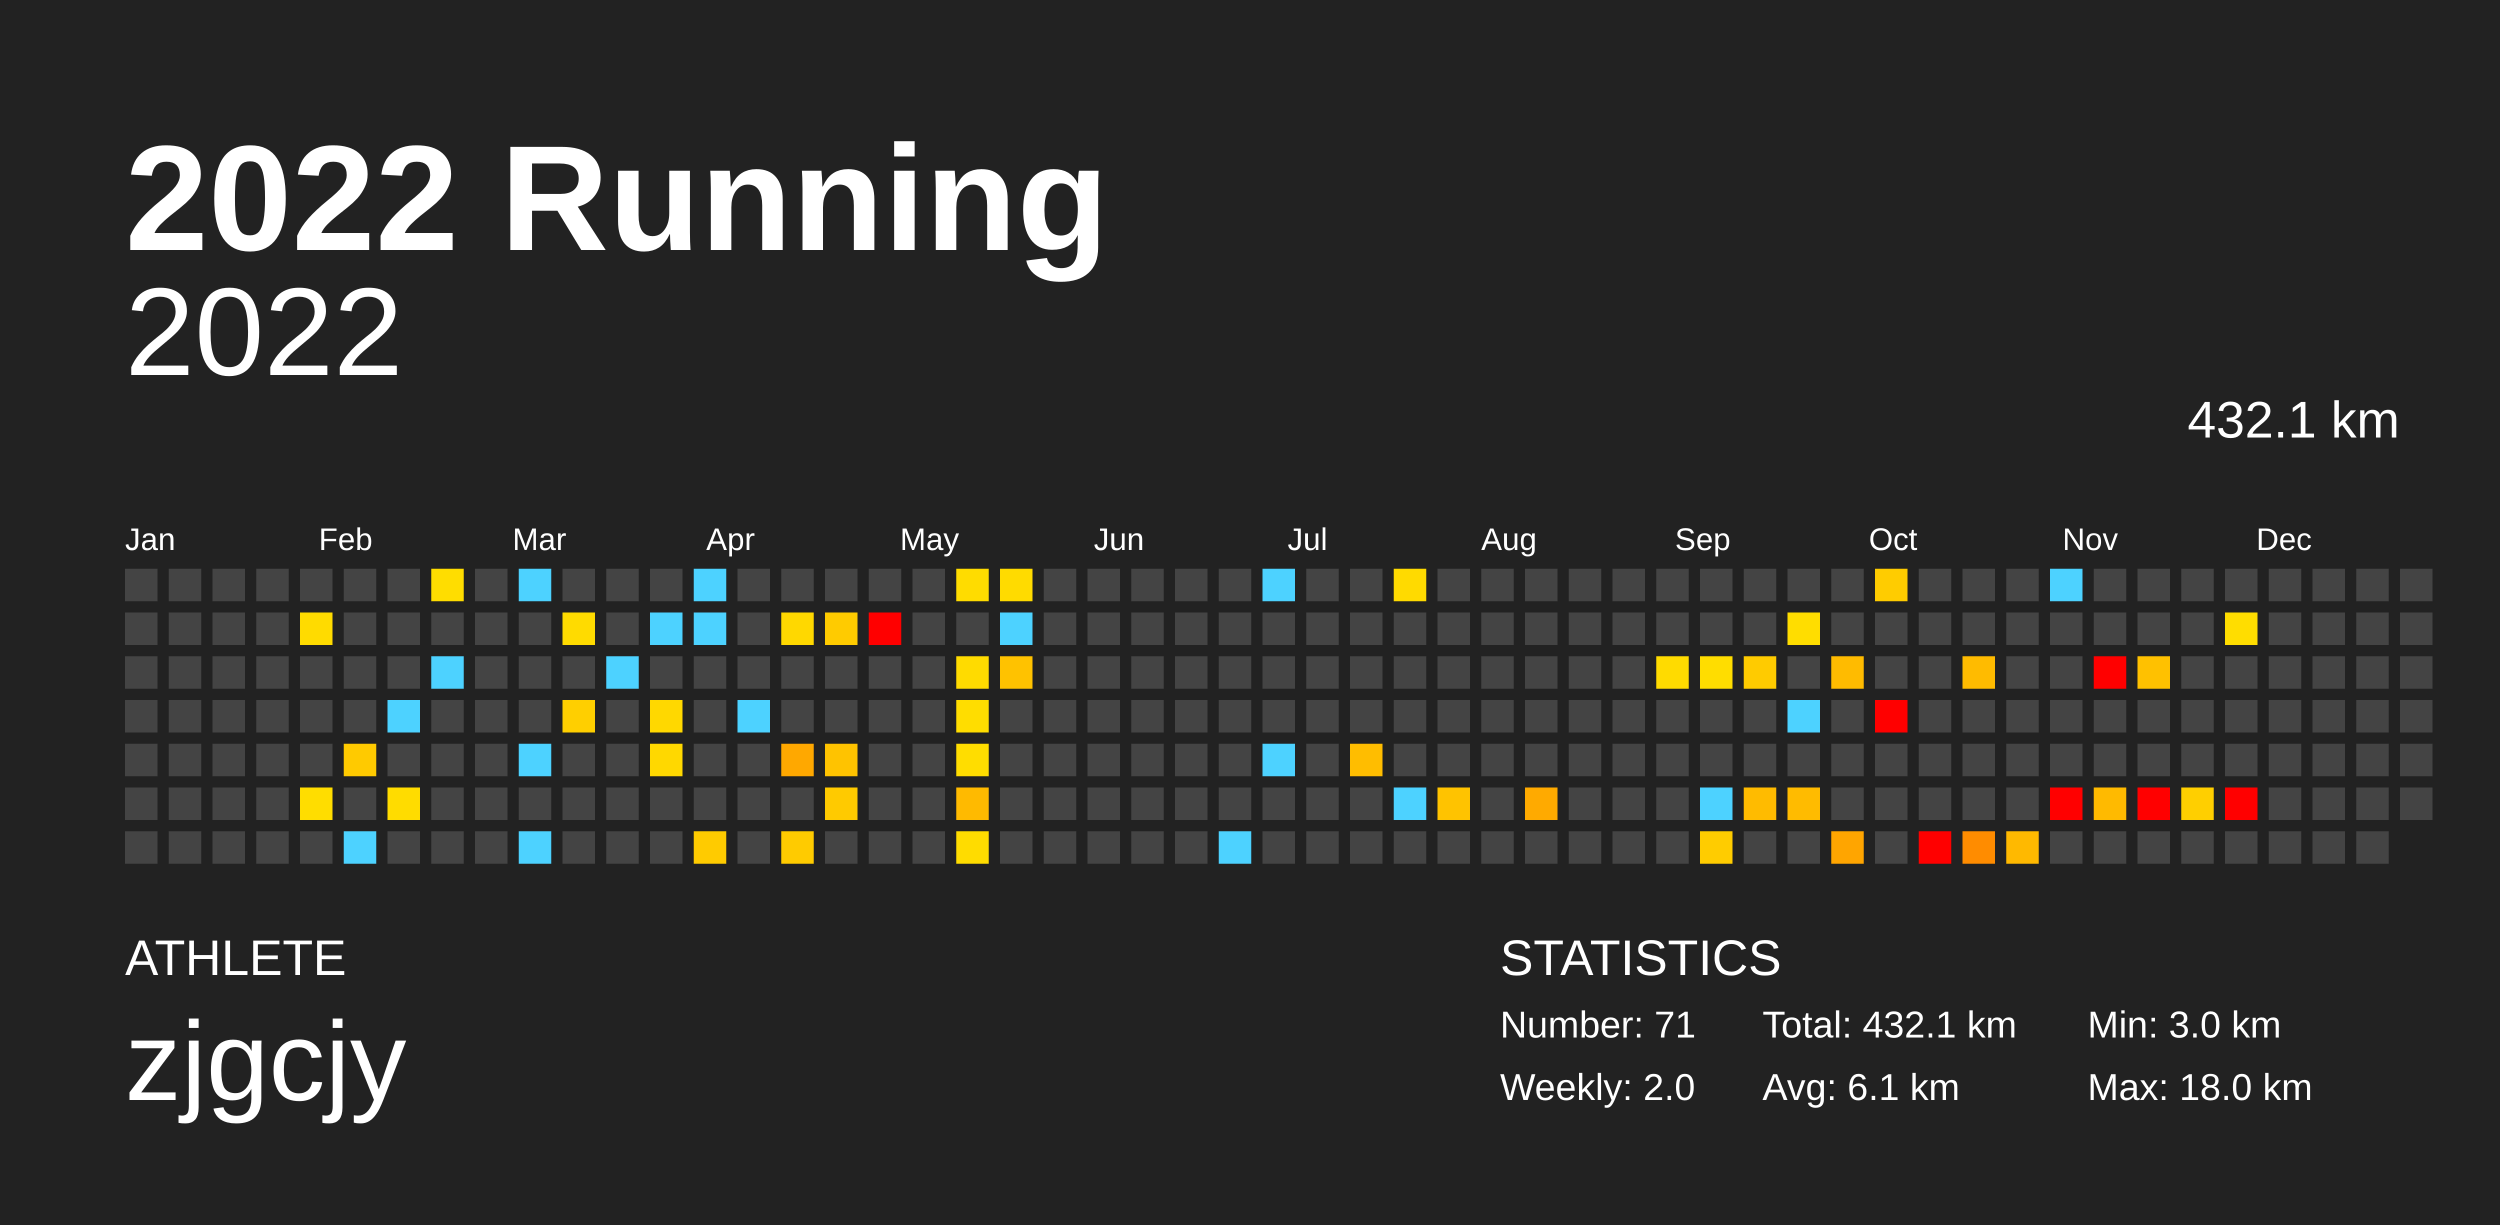
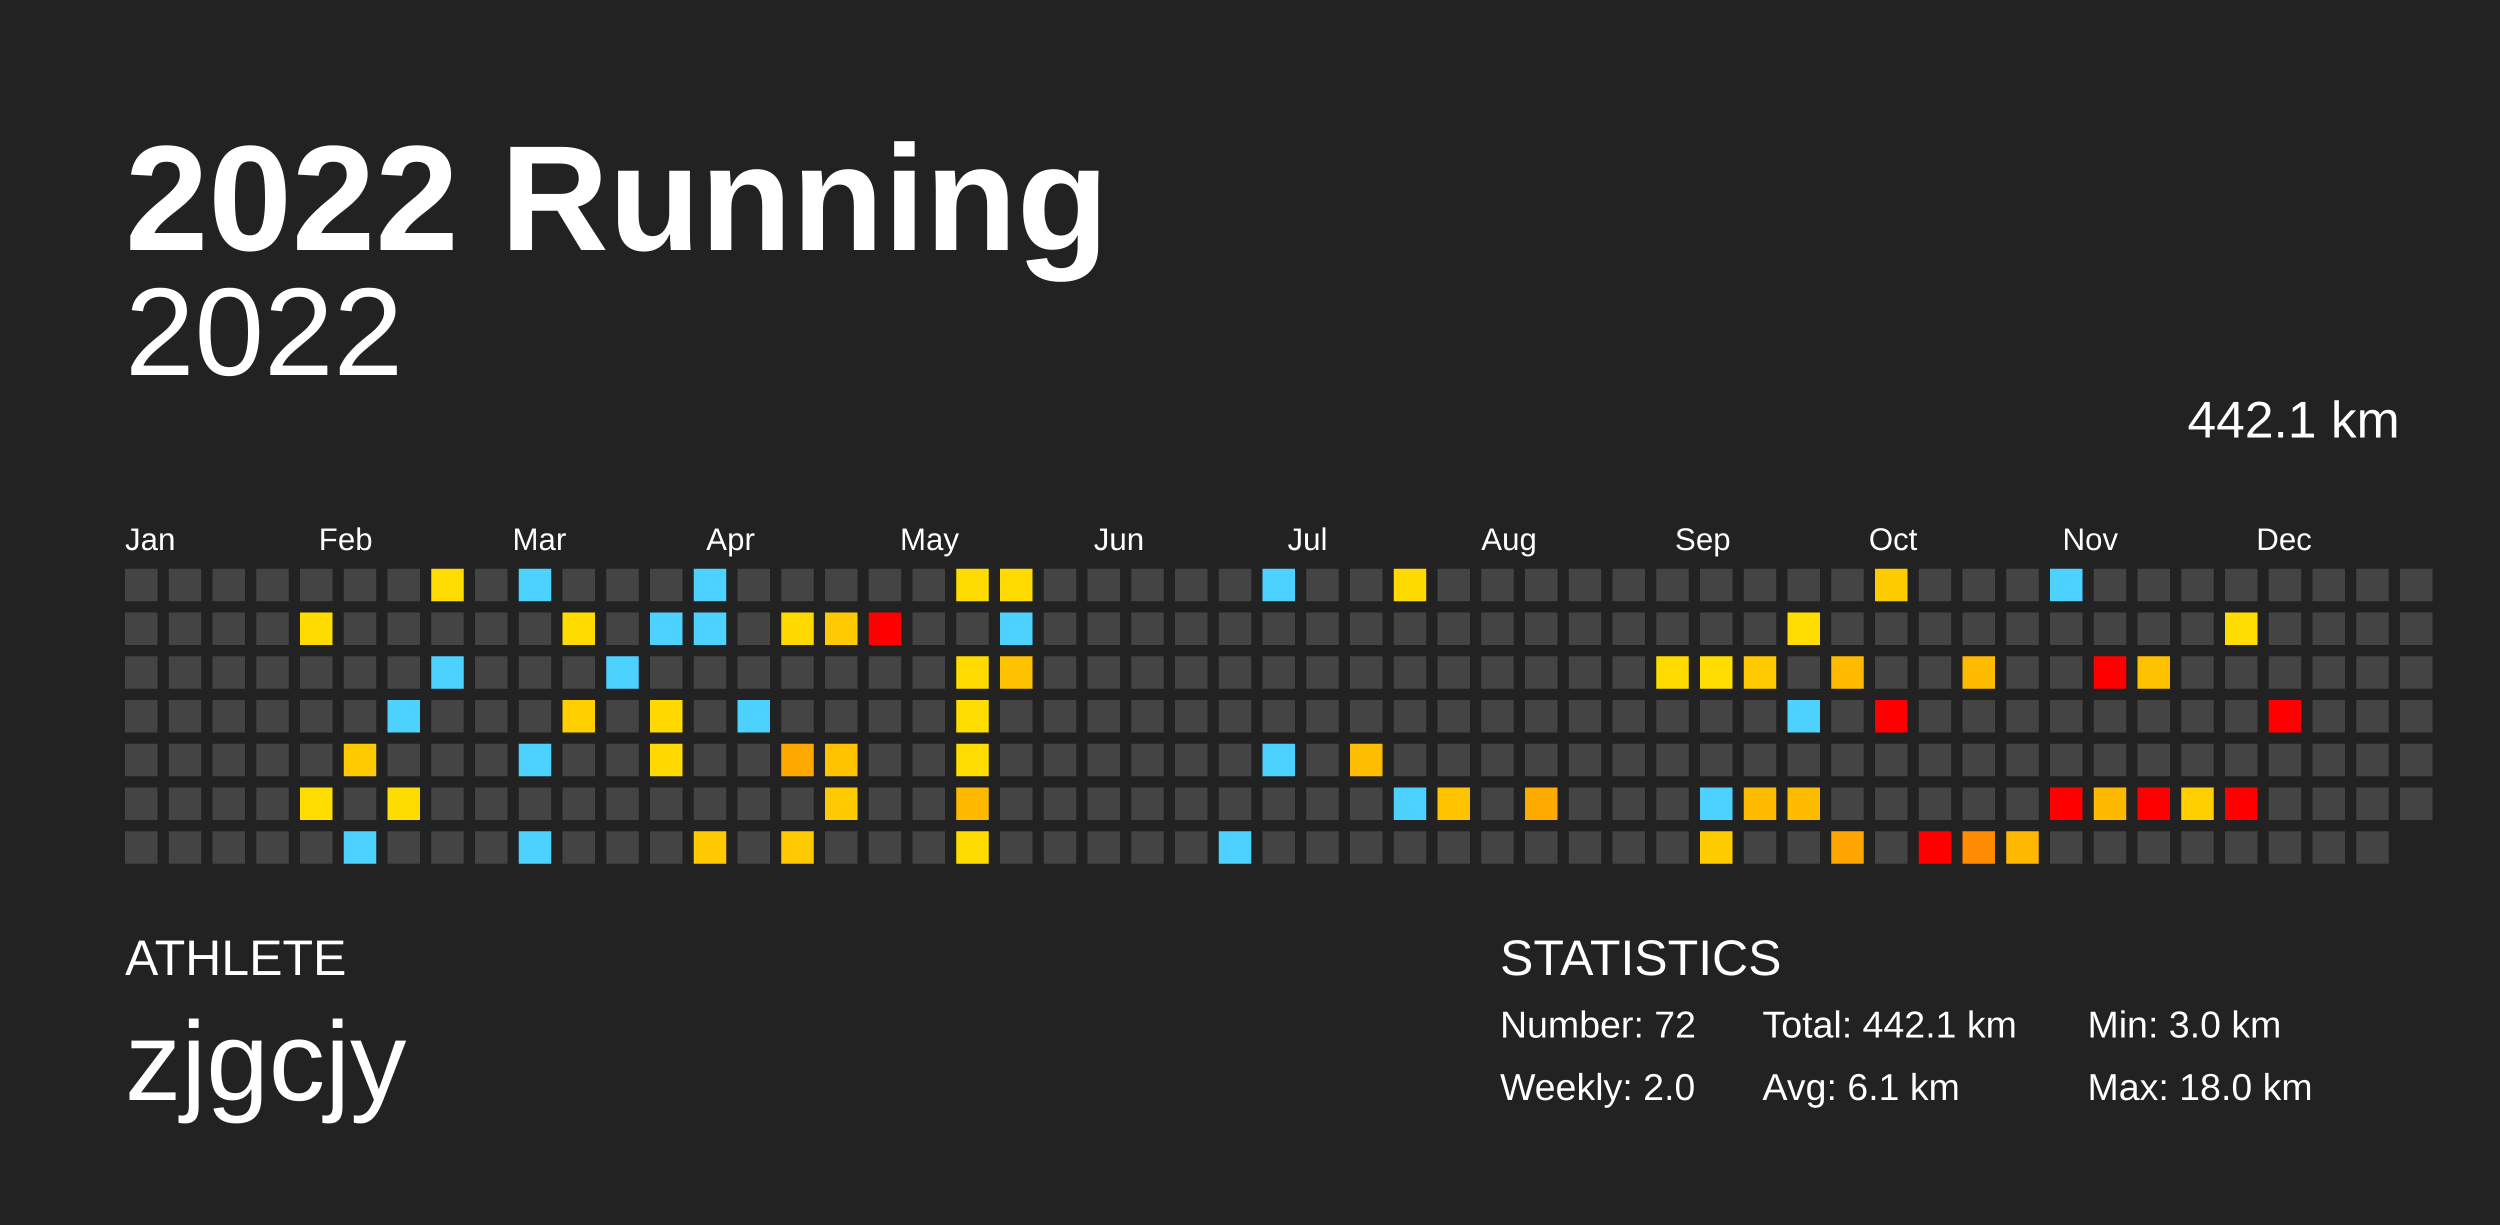
<svg xmlns="http://www.w3.org/2000/svg" baseProfile="full" height="98mm" version="1.1" viewBox="0,0,200,98" width="200mm">
  <defs />
  <rect fill="#222222" height="98" width="200" x="0" y="0" />
  <text fill="#FFFFFF" style="font-size:12px; font-family:Arial; font-weight:bold;" x="10" y="20">2022 Running</text>
  <text fill="#FFFFFF" style="font-size:4px; font-family:Arial" x="10" y="78">ATHLETE</text>
  <text fill="#FFFFFF" style="font-size:9px; font-family:Arial" x="10" y="88">zjgcjy</text>
  <text fill="#FFFFFF" style="font-size:4px; font-family:Arial" x="120" y="78">STATISTICS</text>
-   <text fill="#FFFFFF" style="font-size:3px; font-family:Arial" x="120" y="83">Number: 71</text>
+   <text fill="#FFFFFF" style="font-size:3px; font-family:Arial" x="120" y="83">Number: 72</text>
  <text fill="#FFFFFF" style="font-size:3px; font-family:Arial" x="120" y="88">Weekly: 2.0</text>
-   <text fill="#FFFFFF" style="font-size:3px; font-family:Arial" x="141" y="83">Total: 432.1 km</text>
+   <text fill="#FFFFFF" style="font-size:3px; font-family:Arial" x="141" y="83">Total: 442.1 km</text>
  <text fill="#FFFFFF" style="font-size:3px; font-family:Arial" x="141" y="88">Avg: 6.1 km</text>
  <text fill="#FFFFFF" style="font-size:3px; font-family:Arial" x="167" y="83">Min: 3.0 km</text>
  <text fill="#FFFFFF" style="font-size:3px; font-family:Arial" x="167" y="88">Max: 18.0 km</text>
  <text alignment-baseline="hanging" fill="#FFFFFF" style="font-size:10.0px; font-family:Arial;" x="10" y="30">2022</text>
-   <text alignment-baseline="hanging" fill="#FFFFFF" style="font-size:4.125px; font-family:Arial;" x="175" y="35">432.1 km</text>
+   <text alignment-baseline="hanging" fill="#FFFFFF" style="font-size:4.125px; font-family:Arial;" x="175" y="35">442.1 km</text>
  <text fill="#FFFFFF" style="font-size:2.5px; font-family:Arial" x="10.0" y="44">Jan</text>
  <text fill="#FFFFFF" style="font-size:2.5px; font-family:Arial" x="25.5" y="44">Feb</text>
  <text fill="#FFFFFF" style="font-size:2.5px; font-family:Arial" x="41.0" y="44">Mar</text>
  <text fill="#FFFFFF" style="font-size:2.5px; font-family:Arial" x="56.5" y="44">Apr</text>
  <text fill="#FFFFFF" style="font-size:2.5px; font-family:Arial" x="72.0" y="44">May</text>
  <text fill="#FFFFFF" style="font-size:2.5px; font-family:Arial" x="87.5" y="44">Jun</text>
  <text fill="#FFFFFF" style="font-size:2.5px; font-family:Arial" x="103.0" y="44">Jul</text>
  <text fill="#FFFFFF" style="font-size:2.5px; font-family:Arial" x="118.5" y="44">Aug</text>
  <text fill="#FFFFFF" style="font-size:2.5px; font-family:Arial" x="134.0" y="44">Sep</text>
  <text fill="#FFFFFF" style="font-size:2.5px; font-family:Arial" x="149.5" y="44">Oct</text>
  <text fill="#FFFFFF" style="font-size:2.5px; font-family:Arial" x="165.0" y="44">Nov</text>
  <text fill="#FFFFFF" style="font-size:2.5px; font-family:Arial" x="180.5" y="44">Dec</text>
  <rect fill="#444444" height="2.6" width="2.6" x="10.0" y="45.5" />
  <rect fill="#444444" height="2.6" width="2.6" x="10.0" y="49.0" />
  <rect fill="#444444" height="2.6" width="2.6" x="10.0" y="52.5" />
  <rect fill="#444444" height="2.6" width="2.6" x="10.0" y="56.0" />
  <rect fill="#444444" height="2.6" width="2.6" x="10.0" y="59.5" />
  <rect fill="#444444" height="2.6" width="2.6" x="10.0" y="63.0" />
  <rect fill="#444444" height="2.6" width="2.6" x="10.0" y="66.5" />
  <rect fill="#444444" height="2.6" width="2.6" x="13.5" y="45.5" />
  <rect fill="#444444" height="2.6" width="2.6" x="13.5" y="49.0" />
  <rect fill="#444444" height="2.6" width="2.6" x="13.5" y="52.5" />
  <rect fill="#444444" height="2.6" width="2.6" x="13.5" y="56.0" />
  <rect fill="#444444" height="2.6" width="2.6" x="13.5" y="59.5" />
  <rect fill="#444444" height="2.6" width="2.6" x="13.5" y="63.0" />
  <rect fill="#444444" height="2.6" width="2.6" x="13.5" y="66.5" />
  <rect fill="#444444" height="2.6" width="2.6" x="17.0" y="45.5" />
  <rect fill="#444444" height="2.6" width="2.6" x="17.0" y="49.0" />
  <rect fill="#444444" height="2.6" width="2.6" x="17.0" y="52.5" />
  <rect fill="#444444" height="2.6" width="2.6" x="17.0" y="56.0" />
  <rect fill="#444444" height="2.6" width="2.6" x="17.0" y="59.5" />
  <rect fill="#444444" height="2.6" width="2.6" x="17.0" y="63.0" />
  <rect fill="#444444" height="2.6" width="2.6" x="17.0" y="66.5" />
  <rect fill="#444444" height="2.6" width="2.6" x="20.5" y="45.5" />
  <rect fill="#444444" height="2.6" width="2.6" x="20.5" y="49.0" />
  <rect fill="#444444" height="2.6" width="2.6" x="20.5" y="52.5" />
  <rect fill="#444444" height="2.6" width="2.6" x="20.5" y="56.0" />
  <rect fill="#444444" height="2.6" width="2.6" x="20.5" y="59.5" />
  <rect fill="#444444" height="2.6" width="2.6" x="20.5" y="63.0" />
  <rect fill="#444444" height="2.6" width="2.6" x="20.5" y="66.5" />
  <rect fill="#444444" height="2.6" width="2.6" x="24.0" y="45.5" />
  <rect fill="#ffdb00" height="2.6" width="2.6" x="24.0" y="49.0" />
  <rect fill="#444444" height="2.6" width="2.6" x="24.0" y="52.5" />
  <rect fill="#444444" height="2.6" width="2.6" x="24.0" y="56.0" />
  <rect fill="#444444" height="2.6" width="2.6" x="24.0" y="59.5" />
  <rect fill="#ffdd00" height="2.6" width="2.6" x="24.0" y="63.0" />
  <rect fill="#444444" height="2.6" width="2.6" x="24.0" y="66.5" />
  <rect fill="#444444" height="2.6" width="2.6" x="27.5" y="45.5" />
  <rect fill="#444444" height="2.6" width="2.6" x="27.5" y="49.0" />
  <rect fill="#444444" height="2.6" width="2.6" x="27.5" y="52.5" />
  <rect fill="#444444" height="2.6" width="2.6" x="27.5" y="56.0" />
  <rect fill="#ffca00" height="2.6" width="2.6" x="27.5" y="59.5" />
  <rect fill="#444444" height="2.6" width="2.6" x="27.5" y="63.0" />
  <rect fill="#4dd2ff" height="2.6" width="2.6" x="27.5" y="66.5" />
  <rect fill="#444444" height="2.6" width="2.6" x="31.0" y="45.5" />
  <rect fill="#444444" height="2.6" width="2.6" x="31.0" y="49.0" />
  <rect fill="#444444" height="2.6" width="2.6" x="31.0" y="52.5" />
  <rect fill="#4dd2ff" height="2.6" width="2.6" x="31.0" y="56.0" />
  <rect fill="#444444" height="2.6" width="2.6" x="31.0" y="59.5" />
  <rect fill="#ffdc00" height="2.6" width="2.6" x="31.0" y="63.0" />
  <rect fill="#444444" height="2.6" width="2.6" x="31.0" y="66.5" />
  <rect fill="#ffdd00" height="2.6" width="2.6" x="34.5" y="45.5" />
  <rect fill="#444444" height="2.6" width="2.6" x="34.5" y="49.0" />
  <rect fill="#4dd2ff" height="2.6" width="2.6" x="34.5" y="52.5" />
  <rect fill="#444444" height="2.6" width="2.6" x="34.5" y="56.0" />
  <rect fill="#444444" height="2.6" width="2.6" x="34.5" y="59.5" />
  <rect fill="#444444" height="2.6" width="2.6" x="34.5" y="63.0" />
  <rect fill="#444444" height="2.6" width="2.6" x="34.5" y="66.5" />
  <rect fill="#444444" height="2.6" width="2.6" x="38.0" y="45.5" />
  <rect fill="#444444" height="2.6" width="2.6" x="38.0" y="49.0" />
  <rect fill="#444444" height="2.6" width="2.6" x="38.0" y="52.5" />
  <rect fill="#444444" height="2.6" width="2.6" x="38.0" y="56.0" />
  <rect fill="#444444" height="2.6" width="2.6" x="38.0" y="59.5" />
  <rect fill="#444444" height="2.6" width="2.6" x="38.0" y="63.0" />
  <rect fill="#444444" height="2.6" width="2.6" x="38.0" y="66.5" />
  <rect fill="#4dd2ff" height="2.6" width="2.6" x="41.5" y="45.5" />
  <rect fill="#444444" height="2.6" width="2.6" x="41.5" y="49.0" />
  <rect fill="#444444" height="2.6" width="2.6" x="41.5" y="52.5" />
  <rect fill="#444444" height="2.6" width="2.6" x="41.5" y="56.0" />
  <rect fill="#4dd2ff" height="2.6" width="2.6" x="41.5" y="59.5" />
  <rect fill="#444444" height="2.6" width="2.6" x="41.5" y="63.0" />
  <rect fill="#4dd2ff" height="2.6" width="2.6" x="41.5" y="66.5" />
  <rect fill="#444444" height="2.6" width="2.6" x="45.0" y="45.5" />
  <rect fill="#ffdb00" height="2.6" width="2.6" x="45.0" y="49.0" />
  <rect fill="#444444" height="2.6" width="2.6" x="45.0" y="52.5" />
  <rect fill="#ffcf00" height="2.6" width="2.6" x="45.0" y="56.0" />
  <rect fill="#444444" height="2.6" width="2.6" x="45.0" y="59.5" />
  <rect fill="#444444" height="2.6" width="2.6" x="45.0" y="63.0" />
  <rect fill="#444444" height="2.6" width="2.6" x="45.0" y="66.5" />
  <rect fill="#444444" height="2.6" width="2.6" x="48.5" y="45.5" />
  <rect fill="#444444" height="2.6" width="2.6" x="48.5" y="49.0" />
  <rect fill="#4dd2ff" height="2.6" width="2.6" x="48.5" y="52.5" />
  <rect fill="#444444" height="2.6" width="2.6" x="48.5" y="56.0" />
  <rect fill="#444444" height="2.6" width="2.6" x="48.5" y="59.5" />
  <rect fill="#444444" height="2.6" width="2.6" x="48.5" y="63.0" />
  <rect fill="#444444" height="2.6" width="2.6" x="48.5" y="66.5" />
  <rect fill="#444444" height="2.6" width="2.6" x="52.0" y="45.5" />
  <rect fill="#4dd2ff" height="2.6" width="2.6" x="52.0" y="49.0" />
  <rect fill="#444444" height="2.6" width="2.6" x="52.0" y="52.5" />
  <rect fill="#ffd800" height="2.6" width="2.6" x="52.0" y="56.0" />
  <rect fill="#ffd800" height="2.6" width="2.6" x="52.0" y="59.5" />
  <rect fill="#444444" height="2.6" width="2.6" x="52.0" y="63.0" />
  <rect fill="#444444" height="2.6" width="2.6" x="52.0" y="66.5" />
  <rect fill="#4dd2ff" height="2.6" width="2.6" x="55.5" y="45.5" />
  <rect fill="#4dd2ff" height="2.6" width="2.6" x="55.5" y="49.0" />
  <rect fill="#444444" height="2.6" width="2.6" x="55.5" y="52.5" />
  <rect fill="#444444" height="2.6" width="2.6" x="55.5" y="56.0" />
  <rect fill="#444444" height="2.6" width="2.6" x="55.5" y="59.5" />
  <rect fill="#444444" height="2.6" width="2.6" x="55.5" y="63.0" />
  <rect fill="#ffcb00" height="2.6" width="2.6" x="55.5" y="66.5" />
  <rect fill="#444444" height="2.6" width="2.6" x="59.0" y="45.5" />
  <rect fill="#444444" height="2.6" width="2.6" x="59.0" y="49.0" />
  <rect fill="#444444" height="2.6" width="2.6" x="59.0" y="52.5" />
  <rect fill="#4dd2ff" height="2.6" width="2.6" x="59.0" y="56.0" />
  <rect fill="#444444" height="2.6" width="2.6" x="59.0" y="59.5" />
  <rect fill="#444444" height="2.6" width="2.6" x="59.0" y="63.0" />
  <rect fill="#444444" height="2.6" width="2.6" x="59.0" y="66.5" />
  <rect fill="#444444" height="2.6" width="2.6" x="62.5" y="45.5" />
  <rect fill="#ffd800" height="2.6" width="2.6" x="62.5" y="49.0" />
  <rect fill="#444444" height="2.6" width="2.6" x="62.5" y="52.5" />
  <rect fill="#444444" height="2.6" width="2.6" x="62.5" y="56.0" />
  <rect fill="#ffa800" height="2.6" width="2.6" x="62.5" y="59.5" />
  <rect fill="#444444" height="2.6" width="2.6" x="62.5" y="63.0" />
  <rect fill="#ffcb00" height="2.6" width="2.6" x="62.5" y="66.5" />
  <rect fill="#444444" height="2.6" width="2.6" x="66.0" y="45.5" />
  <rect fill="#ffcb00" height="2.6" width="2.6" x="66.0" y="49.0" />
  <rect fill="#444444" height="2.6" width="2.6" x="66.0" y="52.5" />
  <rect fill="#444444" height="2.6" width="2.6" x="66.0" y="56.0" />
  <rect fill="#ffc300" height="2.6" width="2.6" x="66.0" y="59.5" />
  <rect fill="#ffca00" height="2.6" width="2.6" x="66.0" y="63.0" />
  <rect fill="#444444" height="2.6" width="2.6" x="66.0" y="66.5" />
  <rect fill="#444444" height="2.6" width="2.6" x="69.5" y="45.5" />
  <rect fill="red" height="2.6" width="2.6" x="69.5" y="49.0" />
  <rect fill="#444444" height="2.6" width="2.6" x="69.5" y="52.5" />
  <rect fill="#444444" height="2.6" width="2.6" x="69.5" y="56.0" />
  <rect fill="#444444" height="2.6" width="2.6" x="69.5" y="59.5" />
  <rect fill="#444444" height="2.6" width="2.6" x="69.5" y="63.0" />
  <rect fill="#444444" height="2.6" width="2.6" x="69.5" y="66.5" />
  <rect fill="#444444" height="2.6" width="2.6" x="73.0" y="45.5" />
  <rect fill="#444444" height="2.6" width="2.6" x="73.0" y="49.0" />
  <rect fill="#444444" height="2.6" width="2.6" x="73.0" y="52.5" />
  <rect fill="#444444" height="2.6" width="2.6" x="73.0" y="56.0" />
  <rect fill="#444444" height="2.6" width="2.6" x="73.0" y="59.5" />
  <rect fill="#444444" height="2.6" width="2.6" x="73.0" y="63.0" />
  <rect fill="#444444" height="2.6" width="2.6" x="73.0" y="66.5" />
  <rect fill="#ffdc00" height="2.6" width="2.6" x="76.5" y="45.5" />
  <rect fill="#444444" height="2.6" width="2.6" x="76.5" y="49.0" />
  <rect fill="#ffdb00" height="2.6" width="2.6" x="76.5" y="52.5" />
  <rect fill="#ffdd00" height="2.6" width="2.6" x="76.5" y="56.0" />
  <rect fill="#ffdd00" height="2.6" width="2.6" x="76.5" y="59.5" />
  <rect fill="#ffba00" height="2.6" width="2.6" x="76.5" y="63.0" />
  <rect fill="#ffdc00" height="2.6" width="2.6" x="76.5" y="66.5" />
  <rect fill="#ffdb00" height="2.6" width="2.6" x="80.0" y="45.5" />
  <rect fill="#4dd2ff" height="2.6" width="2.6" x="80.0" y="49.0" />
  <rect fill="#ffc200" height="2.6" width="2.6" x="80.0" y="52.5" />
  <rect fill="#444444" height="2.6" width="2.6" x="80.0" y="56.0" />
  <rect fill="#444444" height="2.6" width="2.6" x="80.0" y="59.5" />
  <rect fill="#444444" height="2.6" width="2.6" x="80.0" y="63.0" />
  <rect fill="#444444" height="2.6" width="2.6" x="80.0" y="66.5" />
  <rect fill="#444444" height="2.6" width="2.6" x="83.5" y="45.5" />
  <rect fill="#444444" height="2.6" width="2.6" x="83.5" y="49.0" />
  <rect fill="#444444" height="2.6" width="2.6" x="83.5" y="52.5" />
  <rect fill="#444444" height="2.6" width="2.6" x="83.5" y="56.0" />
  <rect fill="#444444" height="2.6" width="2.6" x="83.5" y="59.5" />
  <rect fill="#444444" height="2.6" width="2.6" x="83.5" y="63.0" />
  <rect fill="#444444" height="2.6" width="2.6" x="83.5" y="66.5" />
  <rect fill="#444444" height="2.6" width="2.6" x="87.0" y="45.5" />
  <rect fill="#444444" height="2.6" width="2.6" x="87.0" y="49.0" />
  <rect fill="#444444" height="2.6" width="2.6" x="87.0" y="52.5" />
  <rect fill="#444444" height="2.6" width="2.6" x="87.0" y="56.0" />
  <rect fill="#444444" height="2.6" width="2.6" x="87.0" y="59.5" />
  <rect fill="#444444" height="2.6" width="2.6" x="87.0" y="63.0" />
  <rect fill="#444444" height="2.6" width="2.6" x="87.0" y="66.5" />
  <rect fill="#444444" height="2.6" width="2.6" x="90.5" y="45.5" />
  <rect fill="#444444" height="2.6" width="2.6" x="90.5" y="49.0" />
  <rect fill="#444444" height="2.6" width="2.6" x="90.5" y="52.5" />
  <rect fill="#444444" height="2.6" width="2.6" x="90.5" y="56.0" />
  <rect fill="#444444" height="2.6" width="2.6" x="90.5" y="59.5" />
  <rect fill="#444444" height="2.6" width="2.6" x="90.5" y="63.0" />
  <rect fill="#444444" height="2.6" width="2.6" x="90.5" y="66.5" />
  <rect fill="#444444" height="2.6" width="2.6" x="94.0" y="45.5" />
  <rect fill="#444444" height="2.6" width="2.6" x="94.0" y="49.0" />
  <rect fill="#444444" height="2.6" width="2.6" x="94.0" y="52.5" />
  <rect fill="#444444" height="2.6" width="2.6" x="94.0" y="56.0" />
  <rect fill="#444444" height="2.6" width="2.6" x="94.0" y="59.5" />
  <rect fill="#444444" height="2.6" width="2.6" x="94.0" y="63.0" />
  <rect fill="#444444" height="2.6" width="2.6" x="94.0" y="66.5" />
  <rect fill="#444444" height="2.6" width="2.6" x="97.5" y="45.5" />
  <rect fill="#444444" height="2.6" width="2.6" x="97.5" y="49.0" />
  <rect fill="#444444" height="2.6" width="2.6" x="97.5" y="52.5" />
  <rect fill="#444444" height="2.6" width="2.6" x="97.5" y="56.0" />
  <rect fill="#444444" height="2.6" width="2.6" x="97.5" y="59.5" />
  <rect fill="#444444" height="2.6" width="2.6" x="97.5" y="63.0" />
  <rect fill="#4dd2ff" height="2.6" width="2.6" x="97.5" y="66.5" />
  <rect fill="#4dd2ff" height="2.6" width="2.6" x="101.0" y="45.5" />
  <rect fill="#444444" height="2.6" width="2.6" x="101.0" y="49.0" />
  <rect fill="#444444" height="2.6" width="2.6" x="101.0" y="52.5" />
  <rect fill="#444444" height="2.6" width="2.6" x="101.0" y="56.0" />
  <rect fill="#4dd2ff" height="2.6" width="2.6" x="101.0" y="59.5" />
  <rect fill="#444444" height="2.6" width="2.6" x="101.0" y="63.0" />
  <rect fill="#444444" height="2.6" width="2.6" x="101.0" y="66.5" />
  <rect fill="#444444" height="2.6" width="2.6" x="104.5" y="45.5" />
  <rect fill="#444444" height="2.6" width="2.6" x="104.5" y="49.0" />
  <rect fill="#444444" height="2.6" width="2.6" x="104.5" y="52.5" />
  <rect fill="#444444" height="2.6" width="2.6" x="104.5" y="56.0" />
  <rect fill="#444444" height="2.6" width="2.6" x="104.5" y="59.5" />
  <rect fill="#444444" height="2.6" width="2.6" x="104.5" y="63.0" />
  <rect fill="#444444" height="2.6" width="2.6" x="104.5" y="66.5" />
  <rect fill="#444444" height="2.6" width="2.6" x="108.0" y="45.5" />
  <rect fill="#444444" height="2.6" width="2.6" x="108.0" y="49.0" />
  <rect fill="#444444" height="2.6" width="2.6" x="108.0" y="52.5" />
  <rect fill="#444444" height="2.6" width="2.6" x="108.0" y="56.0" />
  <rect fill="#ffbd00" height="2.6" width="2.6" x="108.0" y="59.5" />
  <rect fill="#444444" height="2.6" width="2.6" x="108.0" y="63.0" />
  <rect fill="#444444" height="2.6" width="2.6" x="108.0" y="66.5" />
  <rect fill="#ffda00" height="2.6" width="2.6" x="111.5" y="45.5" />
  <rect fill="#444444" height="2.6" width="2.6" x="111.5" y="49.0" />
  <rect fill="#444444" height="2.6" width="2.6" x="111.5" y="52.5" />
  <rect fill="#444444" height="2.6" width="2.6" x="111.5" y="56.0" />
  <rect fill="#444444" height="2.6" width="2.6" x="111.5" y="59.5" />
  <rect fill="#4dd2ff" height="2.6" width="2.6" x="111.5" y="63.0" />
  <rect fill="#444444" height="2.6" width="2.6" x="111.5" y="66.5" />
  <rect fill="#444444" height="2.6" width="2.6" x="115.0" y="45.5" />
  <rect fill="#444444" height="2.6" width="2.6" x="115.0" y="49.0" />
  <rect fill="#444444" height="2.6" width="2.6" x="115.0" y="52.5" />
  <rect fill="#444444" height="2.6" width="2.6" x="115.0" y="56.0" />
  <rect fill="#444444" height="2.6" width="2.6" x="115.0" y="59.5" />
  <rect fill="#ffc300" height="2.6" width="2.6" x="115.0" y="63.0" />
  <rect fill="#444444" height="2.6" width="2.6" x="115.0" y="66.5" />
  <rect fill="#444444" height="2.6" width="2.6" x="118.5" y="45.5" />
  <rect fill="#444444" height="2.6" width="2.6" x="118.5" y="49.0" />
  <rect fill="#444444" height="2.6" width="2.6" x="118.5" y="52.5" />
  <rect fill="#444444" height="2.6" width="2.6" x="118.5" y="56.0" />
  <rect fill="#444444" height="2.6" width="2.6" x="118.5" y="59.5" />
  <rect fill="#444444" height="2.6" width="2.6" x="118.5" y="63.0" />
  <rect fill="#444444" height="2.6" width="2.6" x="118.5" y="66.5" />
  <rect fill="#444444" height="2.6" width="2.6" x="122.0" y="45.5" />
  <rect fill="#444444" height="2.6" width="2.6" x="122.0" y="49.0" />
  <rect fill="#444444" height="2.6" width="2.6" x="122.0" y="52.5" />
  <rect fill="#444444" height="2.6" width="2.6" x="122.0" y="56.0" />
  <rect fill="#444444" height="2.6" width="2.6" x="122.0" y="59.5" />
  <rect fill="#ffaa00" height="2.6" width="2.6" x="122.0" y="63.0" />
  <rect fill="#444444" height="2.6" width="2.6" x="122.0" y="66.5" />
  <rect fill="#444444" height="2.6" width="2.6" x="125.5" y="45.5" />
  <rect fill="#444444" height="2.6" width="2.6" x="125.5" y="49.0" />
  <rect fill="#444444" height="2.6" width="2.6" x="125.5" y="52.5" />
  <rect fill="#444444" height="2.6" width="2.6" x="125.5" y="56.0" />
  <rect fill="#444444" height="2.6" width="2.6" x="125.5" y="59.5" />
  <rect fill="#444444" height="2.6" width="2.6" x="125.5" y="63.0" />
  <rect fill="#444444" height="2.6" width="2.6" x="125.5" y="66.5" />
  <rect fill="#444444" height="2.6" width="2.6" x="129.0" y="45.5" />
  <rect fill="#444444" height="2.6" width="2.6" x="129.0" y="49.0" />
  <rect fill="#444444" height="2.6" width="2.6" x="129.0" y="52.5" />
  <rect fill="#444444" height="2.6" width="2.6" x="129.0" y="56.0" />
  <rect fill="#444444" height="2.6" width="2.6" x="129.0" y="59.5" />
  <rect fill="#444444" height="2.6" width="2.6" x="129.0" y="63.0" />
  <rect fill="#444444" height="2.6" width="2.6" x="129.0" y="66.5" />
  <rect fill="#444444" height="2.6" width="2.6" x="132.5" y="45.5" />
  <rect fill="#444444" height="2.6" width="2.6" x="132.5" y="49.0" />
  <rect fill="#ffdb00" height="2.6" width="2.6" x="132.5" y="52.5" />
  <rect fill="#444444" height="2.6" width="2.6" x="132.5" y="56.0" />
  <rect fill="#444444" height="2.6" width="2.6" x="132.5" y="59.5" />
  <rect fill="#444444" height="2.6" width="2.6" x="132.5" y="63.0" />
  <rect fill="#444444" height="2.6" width="2.6" x="132.5" y="66.5" />
  <rect fill="#444444" height="2.6" width="2.6" x="136.0" y="45.5" />
  <rect fill="#444444" height="2.6" width="2.6" x="136.0" y="49.0" />
  <rect fill="#ffdd00" height="2.6" width="2.6" x="136.0" y="52.5" />
  <rect fill="#444444" height="2.6" width="2.6" x="136.0" y="56.0" />
  <rect fill="#444444" height="2.6" width="2.6" x="136.0" y="59.5" />
  <rect fill="#4dd2ff" height="2.6" width="2.6" x="136.0" y="63.0" />
  <rect fill="#ffcc00" height="2.6" width="2.6" x="136.0" y="66.5" />
  <rect fill="#444444" height="2.6" width="2.6" x="139.5" y="45.5" />
  <rect fill="#444444" height="2.6" width="2.6" x="139.5" y="49.0" />
  <rect fill="#ffcb00" height="2.6" width="2.6" x="139.5" y="52.5" />
  <rect fill="#444444" height="2.6" width="2.6" x="139.5" y="56.0" />
  <rect fill="#444444" height="2.6" width="2.6" x="139.5" y="59.5" />
  <rect fill="#ffbb00" height="2.6" width="2.6" x="139.5" y="63.0" />
  <rect fill="#444444" height="2.6" width="2.6" x="139.5" y="66.5" />
  <rect fill="#444444" height="2.6" width="2.6" x="143.0" y="45.5" />
  <rect fill="#ffdd00" height="2.6" width="2.6" x="143.0" y="49.0" />
  <rect fill="#444444" height="2.6" width="2.6" x="143.0" y="52.5" />
  <rect fill="#4dd2ff" height="2.6" width="2.6" x="143.0" y="56.0" />
  <rect fill="#444444" height="2.6" width="2.6" x="143.0" y="59.5" />
  <rect fill="#ffbb00" height="2.6" width="2.6" x="143.0" y="63.0" />
  <rect fill="#444444" height="2.6" width="2.6" x="143.0" y="66.5" />
  <rect fill="#444444" height="2.6" width="2.6" x="146.5" y="45.5" />
  <rect fill="#444444" height="2.6" width="2.6" x="146.5" y="49.0" />
  <rect fill="#ffbb00" height="2.6" width="2.6" x="146.5" y="52.5" />
  <rect fill="#444444" height="2.6" width="2.6" x="146.5" y="56.0" />
  <rect fill="#444444" height="2.6" width="2.6" x="146.5" y="59.5" />
  <rect fill="#444444" height="2.6" width="2.6" x="146.5" y="63.0" />
  <rect fill="#ffa500" height="2.6" width="2.6" x="146.5" y="66.5" />
  <rect fill="#ffcc00" height="2.6" width="2.6" x="150.0" y="45.5" />
  <rect fill="#444444" height="2.6" width="2.6" x="150.0" y="49.0" />
  <rect fill="#444444" height="2.6" width="2.6" x="150.0" y="52.5" />
  <rect fill="red" height="2.6" width="2.6" x="150.0" y="56.0" />
  <rect fill="#444444" height="2.6" width="2.6" x="150.0" y="59.5" />
  <rect fill="#444444" height="2.6" width="2.6" x="150.0" y="63.0" />
  <rect fill="#444444" height="2.6" width="2.6" x="150.0" y="66.5" />
  <rect fill="#444444" height="2.6" width="2.6" x="153.5" y="45.5" />
  <rect fill="#444444" height="2.6" width="2.6" x="153.5" y="49.0" />
  <rect fill="#444444" height="2.6" width="2.6" x="153.5" y="52.5" />
  <rect fill="#444444" height="2.6" width="2.6" x="153.5" y="56.0" />
  <rect fill="#444444" height="2.6" width="2.6" x="153.5" y="59.5" />
  <rect fill="#444444" height="2.6" width="2.6" x="153.5" y="63.0" />
  <rect fill="red" height="2.6" width="2.6" x="153.5" y="66.5" />
  <rect fill="#444444" height="2.6" width="2.6" x="157.0" y="45.5" />
  <rect fill="#444444" height="2.6" width="2.6" x="157.0" y="49.0" />
  <rect fill="#ffbb00" height="2.6" width="2.6" x="157.0" y="52.5" />
  <rect fill="#444444" height="2.6" width="2.6" x="157.0" y="56.0" />
  <rect fill="#444444" height="2.6" width="2.6" x="157.0" y="59.5" />
  <rect fill="#444444" height="2.6" width="2.6" x="157.0" y="63.0" />
  <rect fill="#ff8c00" height="2.6" width="2.6" x="157.0" y="66.5" />
  <rect fill="#444444" height="2.6" width="2.6" x="160.5" y="45.5" />
  <rect fill="#444444" height="2.6" width="2.6" x="160.5" y="49.0" />
  <rect fill="#444444" height="2.6" width="2.6" x="160.5" y="52.5" />
  <rect fill="#444444" height="2.6" width="2.6" x="160.5" y="56.0" />
  <rect fill="#444444" height="2.6" width="2.6" x="160.5" y="59.5" />
  <rect fill="#444444" height="2.6" width="2.6" x="160.5" y="63.0" />
  <rect fill="#ffb900" height="2.6" width="2.6" x="160.5" y="66.5" />
  <rect fill="#4dd2ff" height="2.6" width="2.6" x="164.0" y="45.5" />
  <rect fill="#444444" height="2.6" width="2.6" x="164.0" y="49.0" />
  <rect fill="#444444" height="2.6" width="2.6" x="164.0" y="52.5" />
  <rect fill="#444444" height="2.6" width="2.6" x="164.0" y="56.0" />
  <rect fill="#444444" height="2.6" width="2.6" x="164.0" y="59.5" />
  <rect fill="red" height="2.6" width="2.6" x="164.0" y="63.0" />
  <rect fill="#444444" height="2.6" width="2.6" x="164.0" y="66.5" />
  <rect fill="#444444" height="2.6" width="2.6" x="167.5" y="45.5" />
  <rect fill="#444444" height="2.6" width="2.6" x="167.5" y="49.0" />
  <rect fill="red" height="2.6" width="2.6" x="167.5" y="52.5" />
  <rect fill="#444444" height="2.6" width="2.6" x="167.5" y="56.0" />
  <rect fill="#444444" height="2.6" width="2.6" x="167.5" y="59.5" />
  <rect fill="#ffba00" height="2.6" width="2.6" x="167.5" y="63.0" />
  <rect fill="#444444" height="2.6" width="2.6" x="167.5" y="66.5" />
  <rect fill="#444444" height="2.6" width="2.6" x="171.0" y="45.5" />
  <rect fill="#444444" height="2.6" width="2.6" x="171.0" y="49.0" />
  <rect fill="#ffc100" height="2.6" width="2.6" x="171.0" y="52.5" />
  <rect fill="#444444" height="2.6" width="2.6" x="171.0" y="56.0" />
  <rect fill="#444444" height="2.6" width="2.6" x="171.0" y="59.5" />
  <rect fill="red" height="2.6" width="2.6" x="171.0" y="63.0" />
  <rect fill="#444444" height="2.6" width="2.6" x="171.0" y="66.5" />
  <rect fill="#444444" height="2.6" width="2.6" x="174.5" y="45.5" />
  <rect fill="#444444" height="2.6" width="2.6" x="174.5" y="49.0" />
  <rect fill="#444444" height="2.6" width="2.6" x="174.5" y="52.5" />
  <rect fill="#444444" height="2.6" width="2.6" x="174.5" y="56.0" />
  <rect fill="#444444" height="2.6" width="2.6" x="174.5" y="59.5" />
  <rect fill="#ffcf00" height="2.6" width="2.6" x="174.5" y="63.0" />
  <rect fill="#444444" height="2.6" width="2.6" x="174.5" y="66.5" />
  <rect fill="#444444" height="2.6" width="2.6" x="178.0" y="45.5" />
  <rect fill="#ffdd00" height="2.6" width="2.6" x="178.0" y="49.0" />
  <rect fill="#444444" height="2.6" width="2.6" x="178.0" y="52.5" />
  <rect fill="#444444" height="2.6" width="2.6" x="178.0" y="56.0" />
  <rect fill="#444444" height="2.6" width="2.6" x="178.0" y="59.5" />
  <rect fill="red" height="2.6" width="2.6" x="178.0" y="63.0" />
  <rect fill="#444444" height="2.6" width="2.6" x="178.0" y="66.5" />
  <rect fill="#444444" height="2.6" width="2.6" x="181.5" y="45.5" />
  <rect fill="#444444" height="2.6" width="2.6" x="181.5" y="49.0" />
  <rect fill="#444444" height="2.6" width="2.6" x="181.5" y="52.5" />
-   <rect fill="#444444" height="2.6" width="2.6" x="181.5" y="56.0" />
+   <rect fill="red" height="2.6" width="2.6" x="181.5" y="56.0" />
  <rect fill="#444444" height="2.6" width="2.6" x="181.5" y="59.5" />
  <rect fill="#444444" height="2.6" width="2.6" x="181.5" y="63.0" />
  <rect fill="#444444" height="2.6" width="2.6" x="181.5" y="66.5" />
  <rect fill="#444444" height="2.6" width="2.6" x="185.0" y="45.5" />
  <rect fill="#444444" height="2.6" width="2.6" x="185.0" y="49.0" />
  <rect fill="#444444" height="2.6" width="2.6" x="185.0" y="52.5" />
  <rect fill="#444444" height="2.6" width="2.6" x="185.0" y="56.0" />
  <rect fill="#444444" height="2.6" width="2.6" x="185.0" y="59.5" />
  <rect fill="#444444" height="2.6" width="2.6" x="185.0" y="63.0" />
  <rect fill="#444444" height="2.6" width="2.6" x="185.0" y="66.5" />
  <rect fill="#444444" height="2.6" width="2.6" x="188.5" y="45.5" />
  <rect fill="#444444" height="2.6" width="2.6" x="188.5" y="49.0" />
  <rect fill="#444444" height="2.6" width="2.6" x="188.5" y="52.5" />
  <rect fill="#444444" height="2.6" width="2.6" x="188.5" y="56.0" />
  <rect fill="#444444" height="2.6" width="2.6" x="188.5" y="59.5" />
  <rect fill="#444444" height="2.6" width="2.6" x="188.5" y="63.0" />
  <rect fill="#444444" height="2.6" width="2.6" x="188.5" y="66.5" />
  <rect fill="#444444" height="2.6" width="2.6" x="192.0" y="45.5" />
  <rect fill="#444444" height="2.6" width="2.6" x="192.0" y="49.0" />
  <rect fill="#444444" height="2.6" width="2.6" x="192.0" y="52.5" />
  <rect fill="#444444" height="2.6" width="2.6" x="192.0" y="56.0" />
  <rect fill="#444444" height="2.6" width="2.6" x="192.0" y="59.5" />
  <rect fill="#444444" height="2.6" width="2.6" x="192.0" y="63.0" />
</svg>
